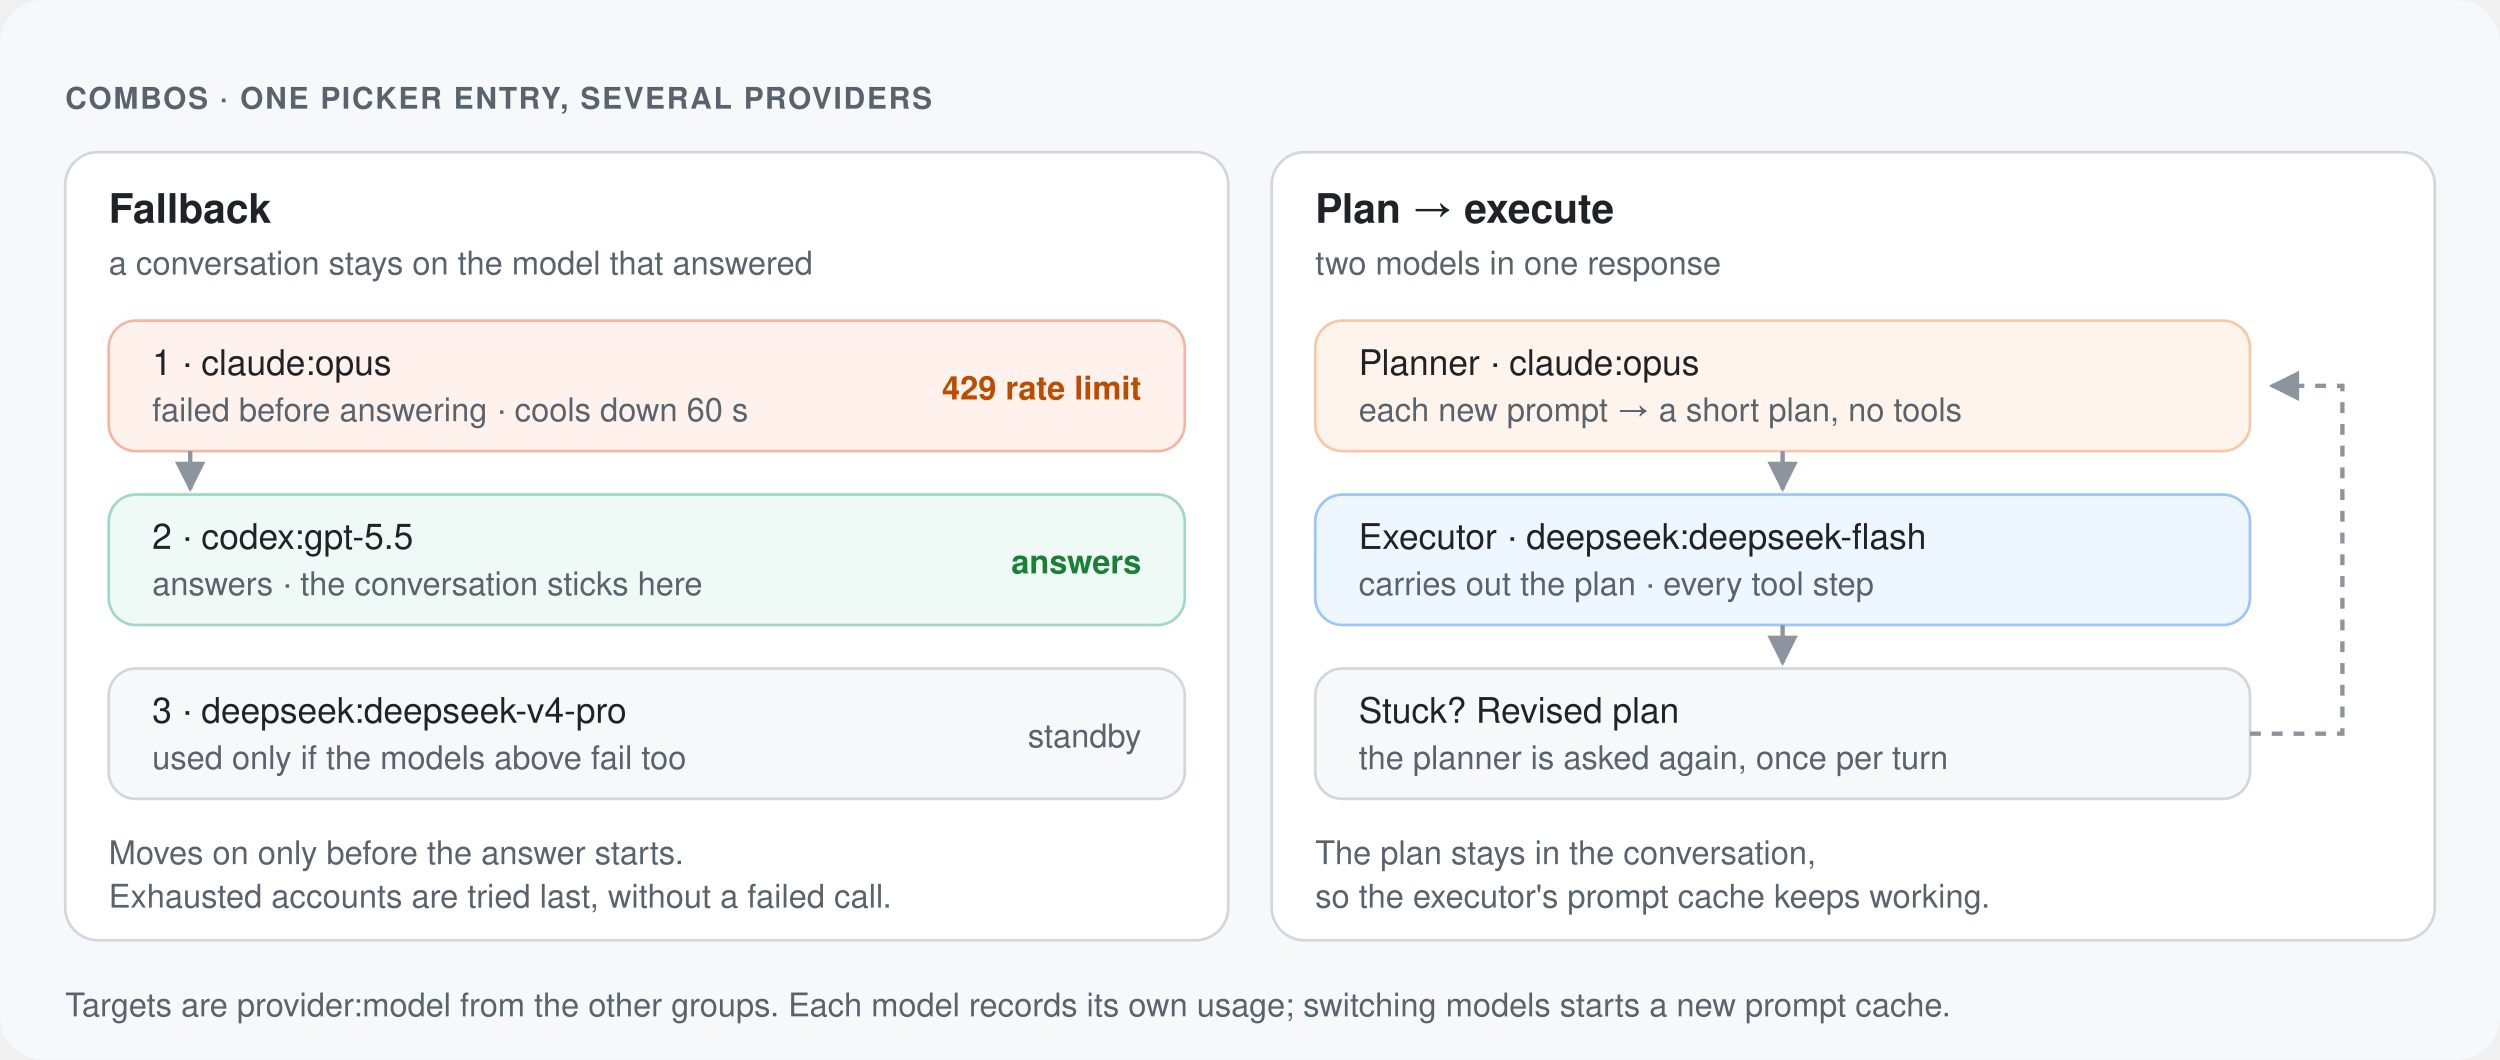
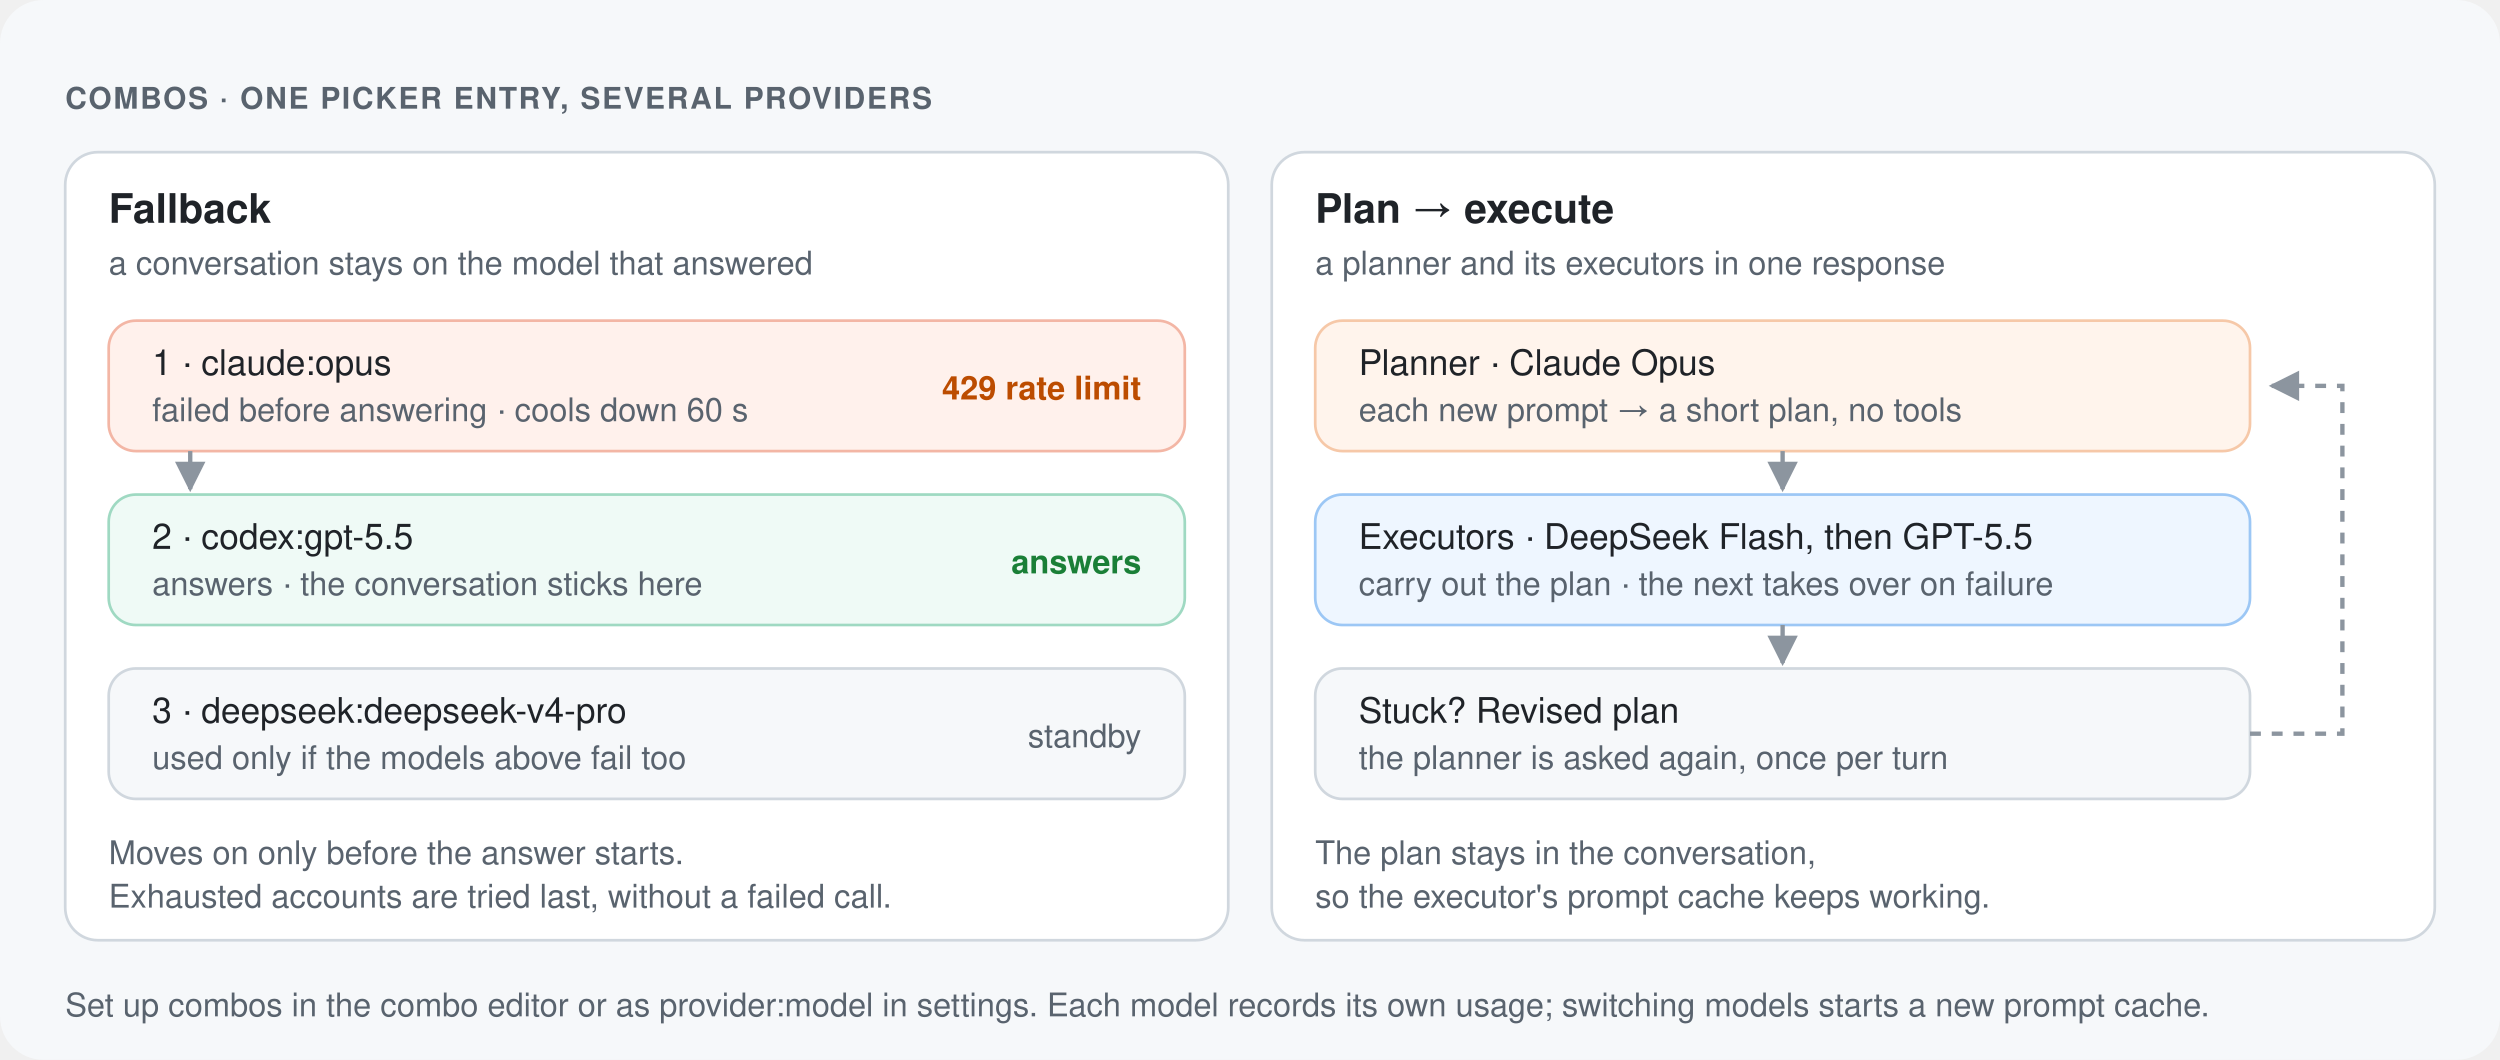
<svg xmlns="http://www.w3.org/2000/svg" viewBox="0 0 920 390" width="920" height="390" role="img" aria-labelledby="title desc">
  <defs>
    <style>
      .bg { fill: #f6f8fa; }
      .card { fill: #ffffff; stroke: #d0d7de; }
      .fail { fill: #fff1ec; stroke: #f3b6a5; }
      .ok { fill: #effaf6; stroke: #9fd9c2; }
      .idle { fill: #f6f8fa; stroke: #d0d7de; }
      .step { fill: #fff4ec; stroke: #f6c8a8; }
      .cloud { fill: #eef6ff; stroke: #9cc7f5; }
      .title { fill: #1f2328; font: 600 15px -apple-system, BlinkMacSystemFont, "Segoe UI", Helvetica, Arial, sans-serif; }
      .text { fill: #1f2328; font: 500 13px -apple-system, BlinkMacSystemFont, "Segoe UI", Helvetica, Arial, sans-serif; }
      .note { fill: #59636e; font: 12px -apple-system, BlinkMacSystemFont, "Segoe UI", Helvetica, Arial, sans-serif; }
      .label { fill: #59636e; font: 600 11px -apple-system, BlinkMacSystemFont, "Segoe UI", Helvetica, Arial, sans-serif; letter-spacing: .06em; }
      .good { fill: #1a7f37; font: 600 12px -apple-system, BlinkMacSystemFont, "Segoe UI", Helvetica, Arial, sans-serif; }
      .bad { fill: #bc4c00; font: 600 12px -apple-system, BlinkMacSystemFont, "Segoe UI", Helvetica, Arial, sans-serif; }
      .arrow { stroke: #8c959f; stroke-width: 1.6; fill: none; }
      .loop { stroke: #8c959f; stroke-width: 1.6; fill: none; stroke-dasharray: 4 4; }
      .head { fill: #8c959f; }
      @media (prefers-color-scheme: dark) {
        .bg { fill: #0d1117; }
        .card { fill: #161b22; stroke: #3d444d; }
        .fail { fill: #2d1a14; stroke: #7a3b2c; }
        .ok { fill: #0f2a22; stroke: #2c6e56; }
        .idle { fill: #0d1117; stroke: #3d444d; }
        .step { fill: #2d1d14; stroke: #7a4a2c; }
        .cloud { fill: #0f2338; stroke: #2f5f91; }
        .title, .text { fill: #e6edf3; }
        .note, .label { fill: #9198a1; }
        .good { fill: #3fb950; }
        .bad { fill: #f0883e; }
        .arrow, .loop { stroke: #6e7681; }
        .head { fill: #6e7681; }
      }
    </style>
    <marker id="tip" viewBox="0 0 10 10" refX="9" refY="5" markerWidth="7" markerHeight="7" orient="auto-start-reverse">
      <path class="head" d="M0 0L10 5L0 10z" />
    </marker>
  </defs>
  <rect class="bg" width="920" height="390" rx="16" />
  <text class="label" x="24" y="40">COMBOS · ONE PICKER ENTRY, SEVERAL PROVIDERS</text>
  <rect class="card" x="24" y="56" width="428" height="290" rx="12" />
  <text class="title" x="40" y="82">Fallback</text>
  <text class="note" x="40" y="101">a conversation stays on the model that answered</text>
  <rect class="fail" x="40" y="118" width="396" height="48" rx="10" />
  <text class="text" x="56" y="138">1 · claude:opus</text>
  <text class="note" x="56" y="155">failed before answering · cools down 60 s</text>
  <text class="bad" x="420" y="147" text-anchor="end">429 rate limit</text>
  <path class="arrow" d="M70 166V180" marker-end="url(#tip)" />
  <rect class="ok" x="40" y="182" width="396" height="48" rx="10" />
  <text class="text" x="56" y="202">2 · codex:gpt-5.5</text>
  <text class="note" x="56" y="219">answers · the conversation sticks here</text>
  <text class="good" x="420" y="211" text-anchor="end">answers</text>
  <rect class="idle" x="40" y="246" width="396" height="48" rx="10" />
  <text class="text" x="56" y="266">3 · deepseek:deepseek-v4-pro</text>
  <text class="note" x="56" y="283">used only if the models above fail too</text>
  <text class="note" x="420" y="275" text-anchor="end">standby</text>
  <text class="note" x="40" y="318">Moves on only before the answer starts.</text>
  <text class="note" x="40" y="334">Exhausted accounts are tried last, without a failed call.</text>
  <rect class="card" x="468" y="56" width="428" height="290" rx="12" />
  <text class="title" x="484" y="82">Plan → execute</text>
-   <text class="note" x="484" y="101">two models in one response</text>
+   <text class="note" x="484" y="101">a planner and its executors in one response</text>
  <rect class="step" x="484" y="118" width="344" height="48" rx="10" />
-   <text class="text" x="500" y="138">Planner · claude:opus</text>
+   <text class="text" x="500" y="138">Planner · Claude Opus</text>
  <text class="note" x="500" y="155">each new prompt → a short plan, no tools</text>
  <path class="arrow" d="M656 166V180" marker-end="url(#tip)" />
  <rect class="cloud" x="484" y="182" width="344" height="48" rx="10" />
-   <text class="text" x="500" y="202">Executor · deepseek:deepseek-flash</text>
-   <text class="note" x="500" y="219">carries out the plan · every tool step</text>
+   <text class="text" x="500" y="202">Executors · DeepSeek Flash, then GPT-5.5</text>
+   <text class="note" x="500" y="219">carry out the plan · the next takes over on failure</text>
  <path class="arrow" d="M656 230V244" marker-end="url(#tip)" />
  <rect class="idle" x="484" y="246" width="344" height="48" rx="10" />
  <text class="text" x="500" y="266">Stuck? Revised plan</text>
  <text class="note" x="500" y="283">the planner is asked again, once per turn</text>
  <path class="loop" d="M828 270H862V142H836" marker-end="url(#tip)" />
  <text class="note" x="484" y="318">The plan stays in the conversation,</text>
  <text class="note" x="484" y="334">so the executor's prompt cache keeps working.</text>
-   <text class="note" x="24" y="374">Targets are provider:model from the other groups. Each model records its own usage; switching models starts a new prompt cache.</text>
+   <text class="note" x="24" y="374">Set up combos in the combo editor or as provider:model in settings. Each model records its own usage; switching models starts a new prompt cache.</text>
</svg>
